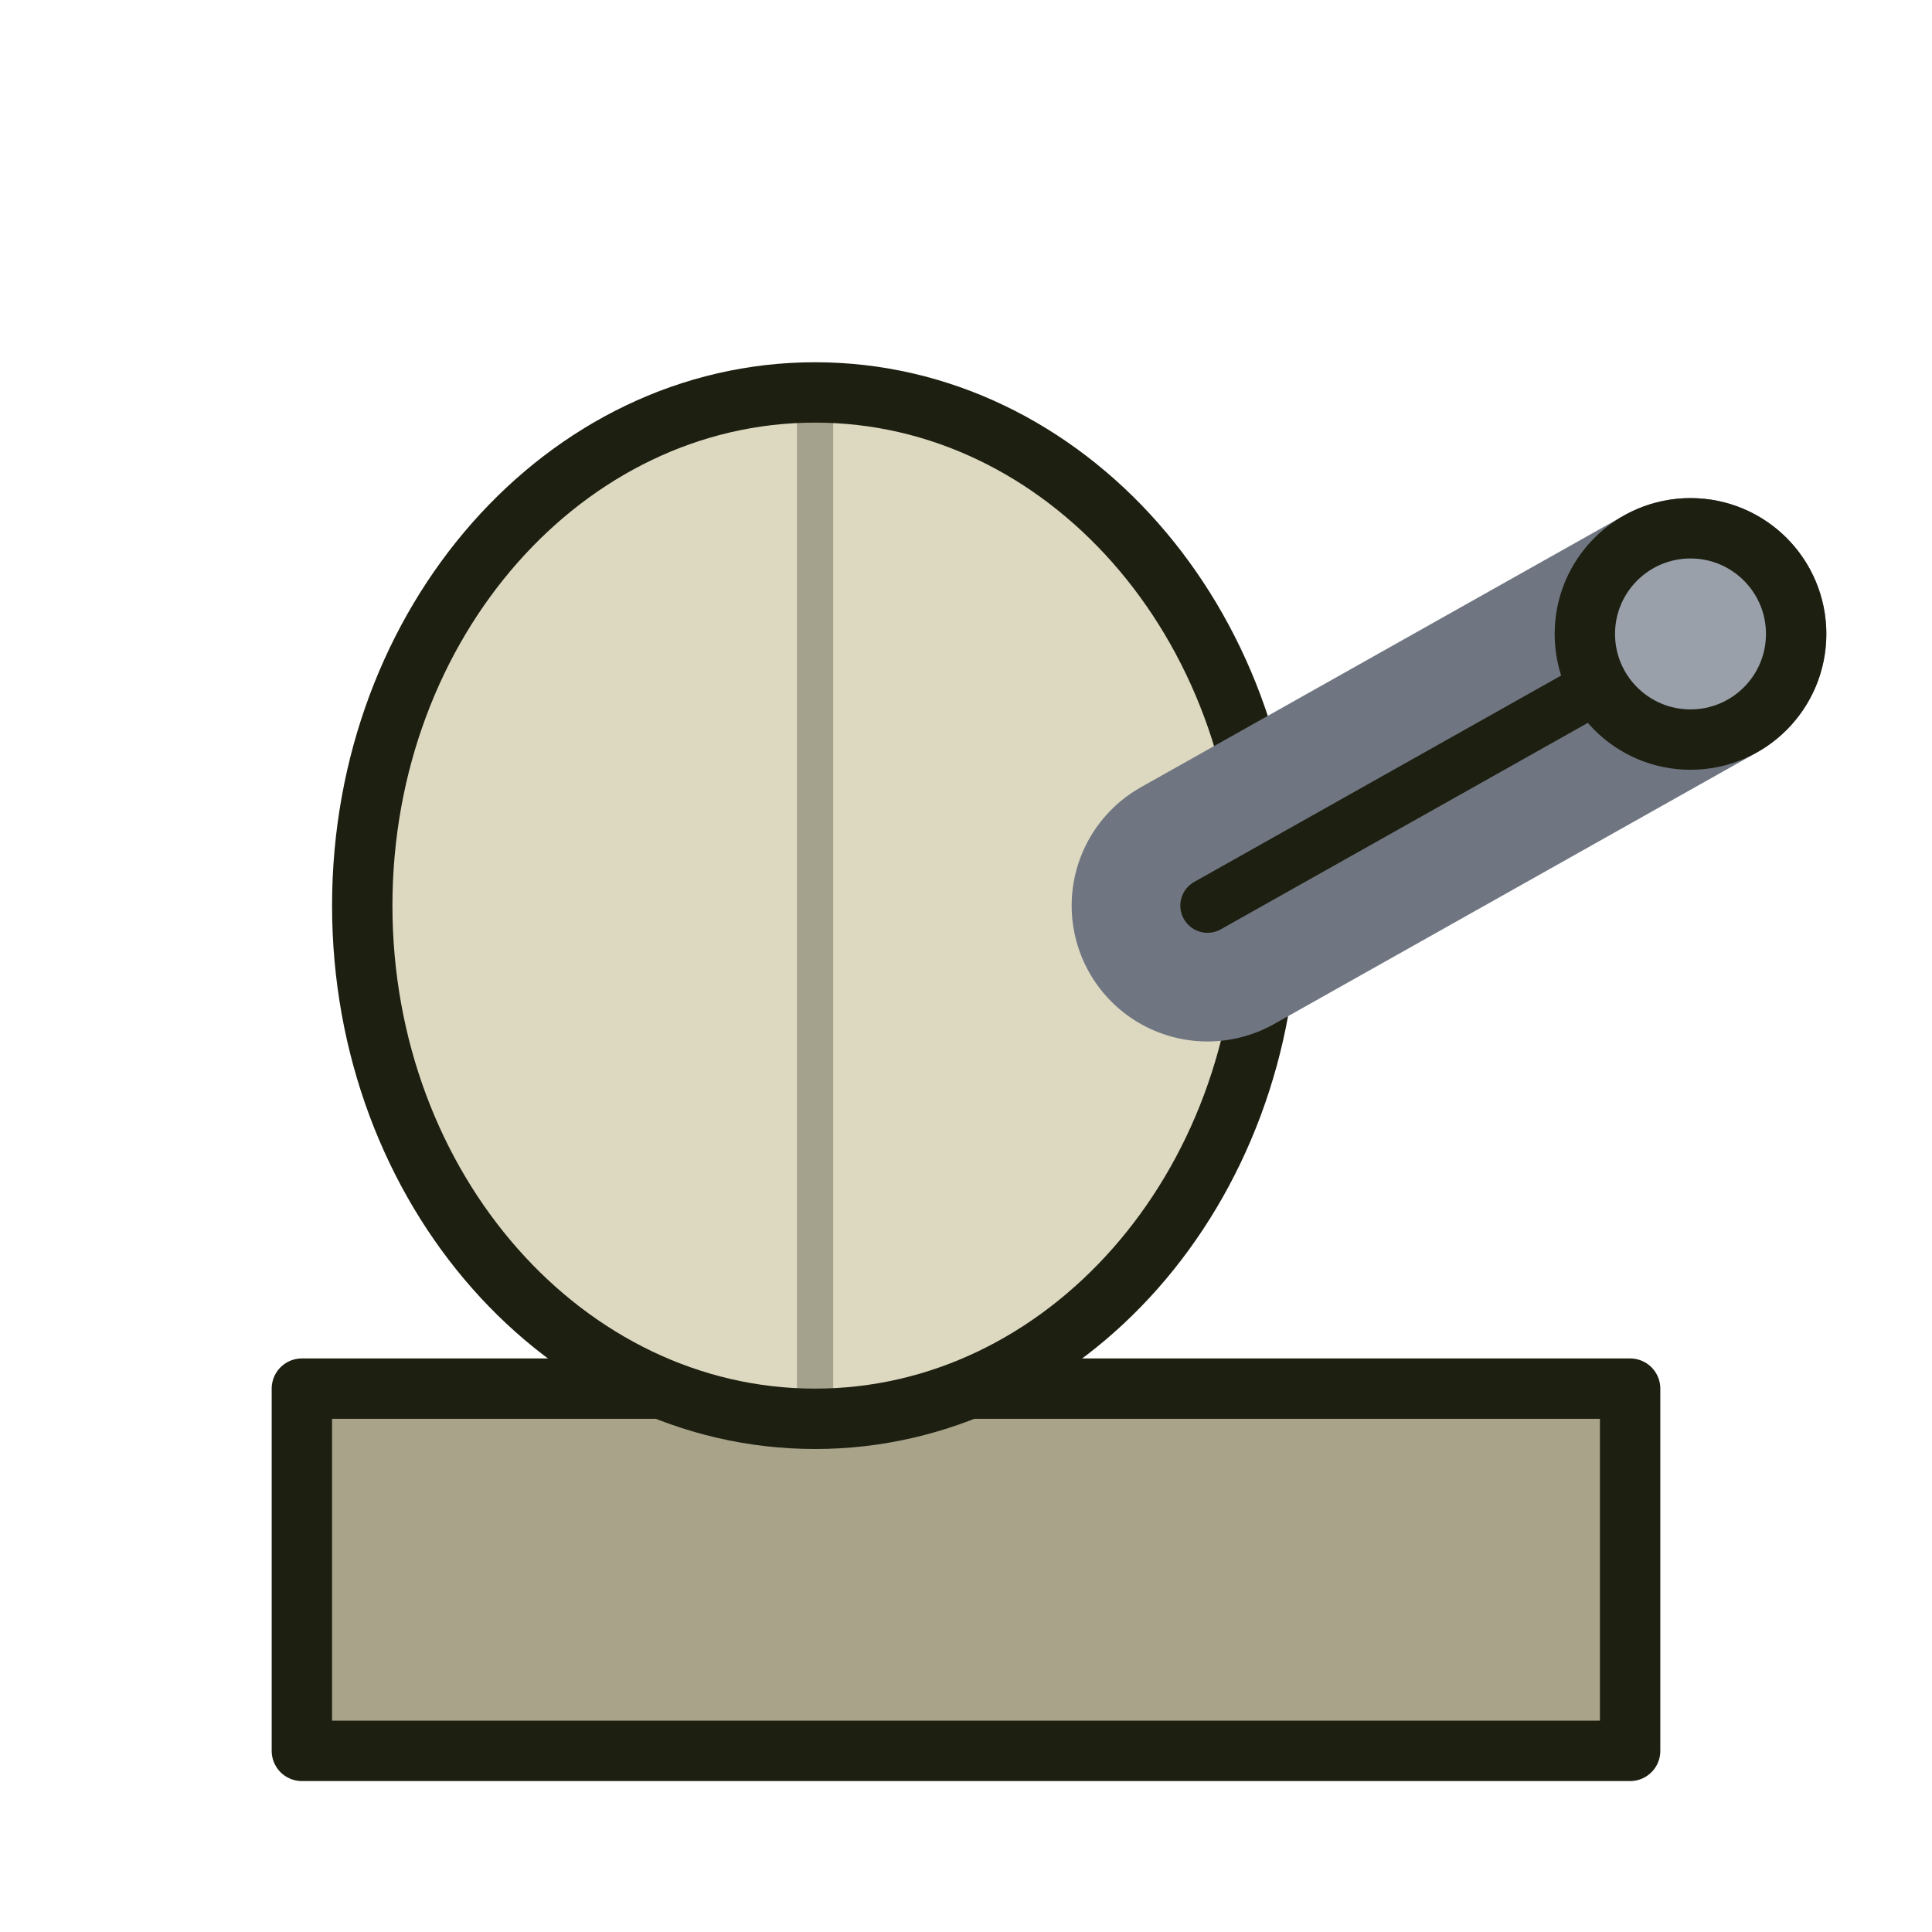
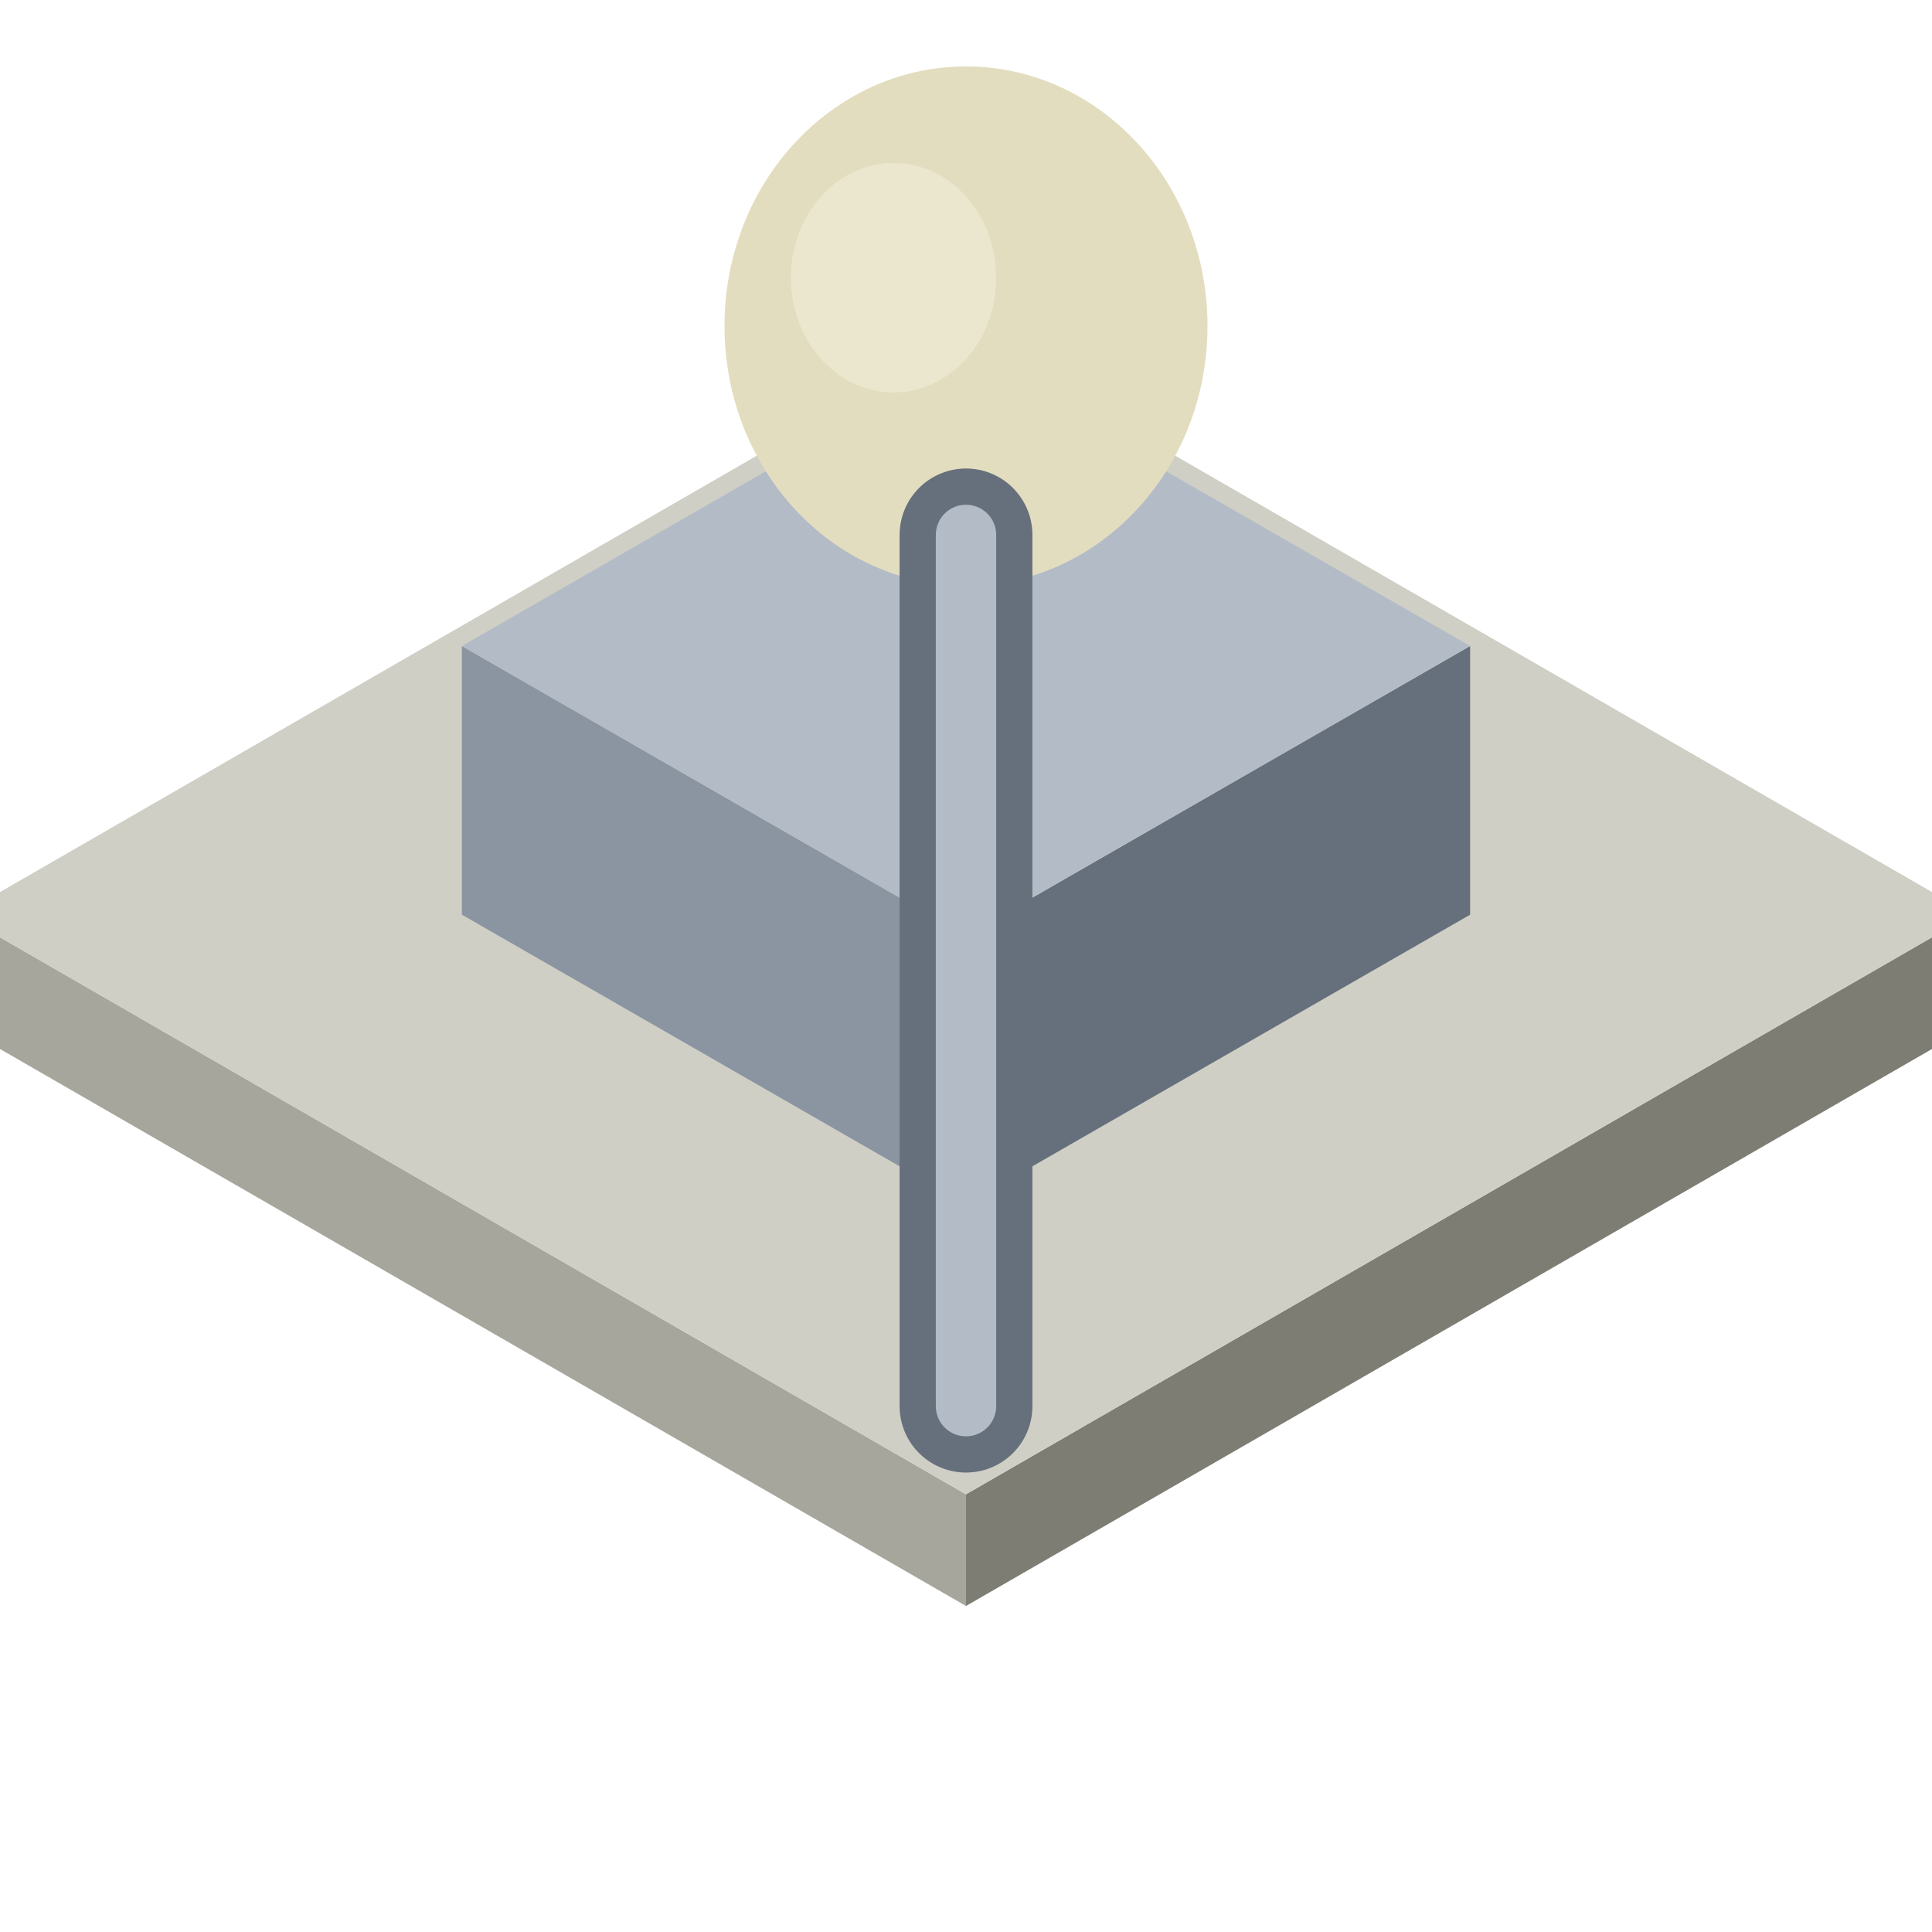
- <svg xmlns="http://www.w3.org/2000/svg" viewBox="0 0 64 64" fill="none" stroke="#1d1f11" stroke-width="2" stroke-linejoin="round" stroke-linecap="round">
-   <rect x="10" y="46" width="44" height="12" fill="#a8a389" />
-   <ellipse cx="27" cy="30" rx="15" ry="17" fill="#ddd8c0" />
-   <path d="M27 13v34" stroke-width="1.2" opacity=".3" />
-   <path d="M40 30l16-9" stroke="#6f7681" stroke-width="9" />
-   <path d="M40 30l16-9" stroke-width="1.8" />
-   <circle cx="56" cy="21" r="3.5" fill="#99a0aa" />
+ <svg xmlns="http://www.w3.org/2000/svg" viewBox="0 0 64 64" fill="none">
+   <path d="M-1.3 34.0L32.0 53.2L32.0 49.5L-1.3 30.3Z" fill="#a6a69c" />
+   <path d="M65.3 34.0L32.0 53.2L32.0 49.5L65.3 30.3Z" fill="#7d7d74" />
+   <path d="M32.0 11.1L65.3 30.3L32.0 49.5L-1.3 30.3Z" fill="#cfcfc6" />
+   <path d="M15.3 30.3L32.0 39.9L32.0 31.0L15.3 21.4Z" fill="#8b95a1" />
+   <path d="M48.7 30.3L32.0 39.9L32.0 31.0L48.7 21.4Z" fill="#66707c" />
+   <path d="M32.0 11.8L48.7 21.4L32.0 31.0L15.3 21.4Z" fill="#b3bcc6" />
+   <ellipse cx="32.0" cy="10.8" rx="8" ry="8.6" fill="#e3ddc0" />
+   <ellipse cx="29.6" cy="9.2" rx="3.4" ry="3.8" fill="#f2eeda" opacity=".55" />
+   <path d="M32 17.72L32 46.58" stroke="#66707c" stroke-width="4.4" stroke-linecap="round" />
+   <path d="M32 17.72L32 46.58" stroke="#b3bcc6" stroke-width="2" stroke-linecap="round" />
</svg>
